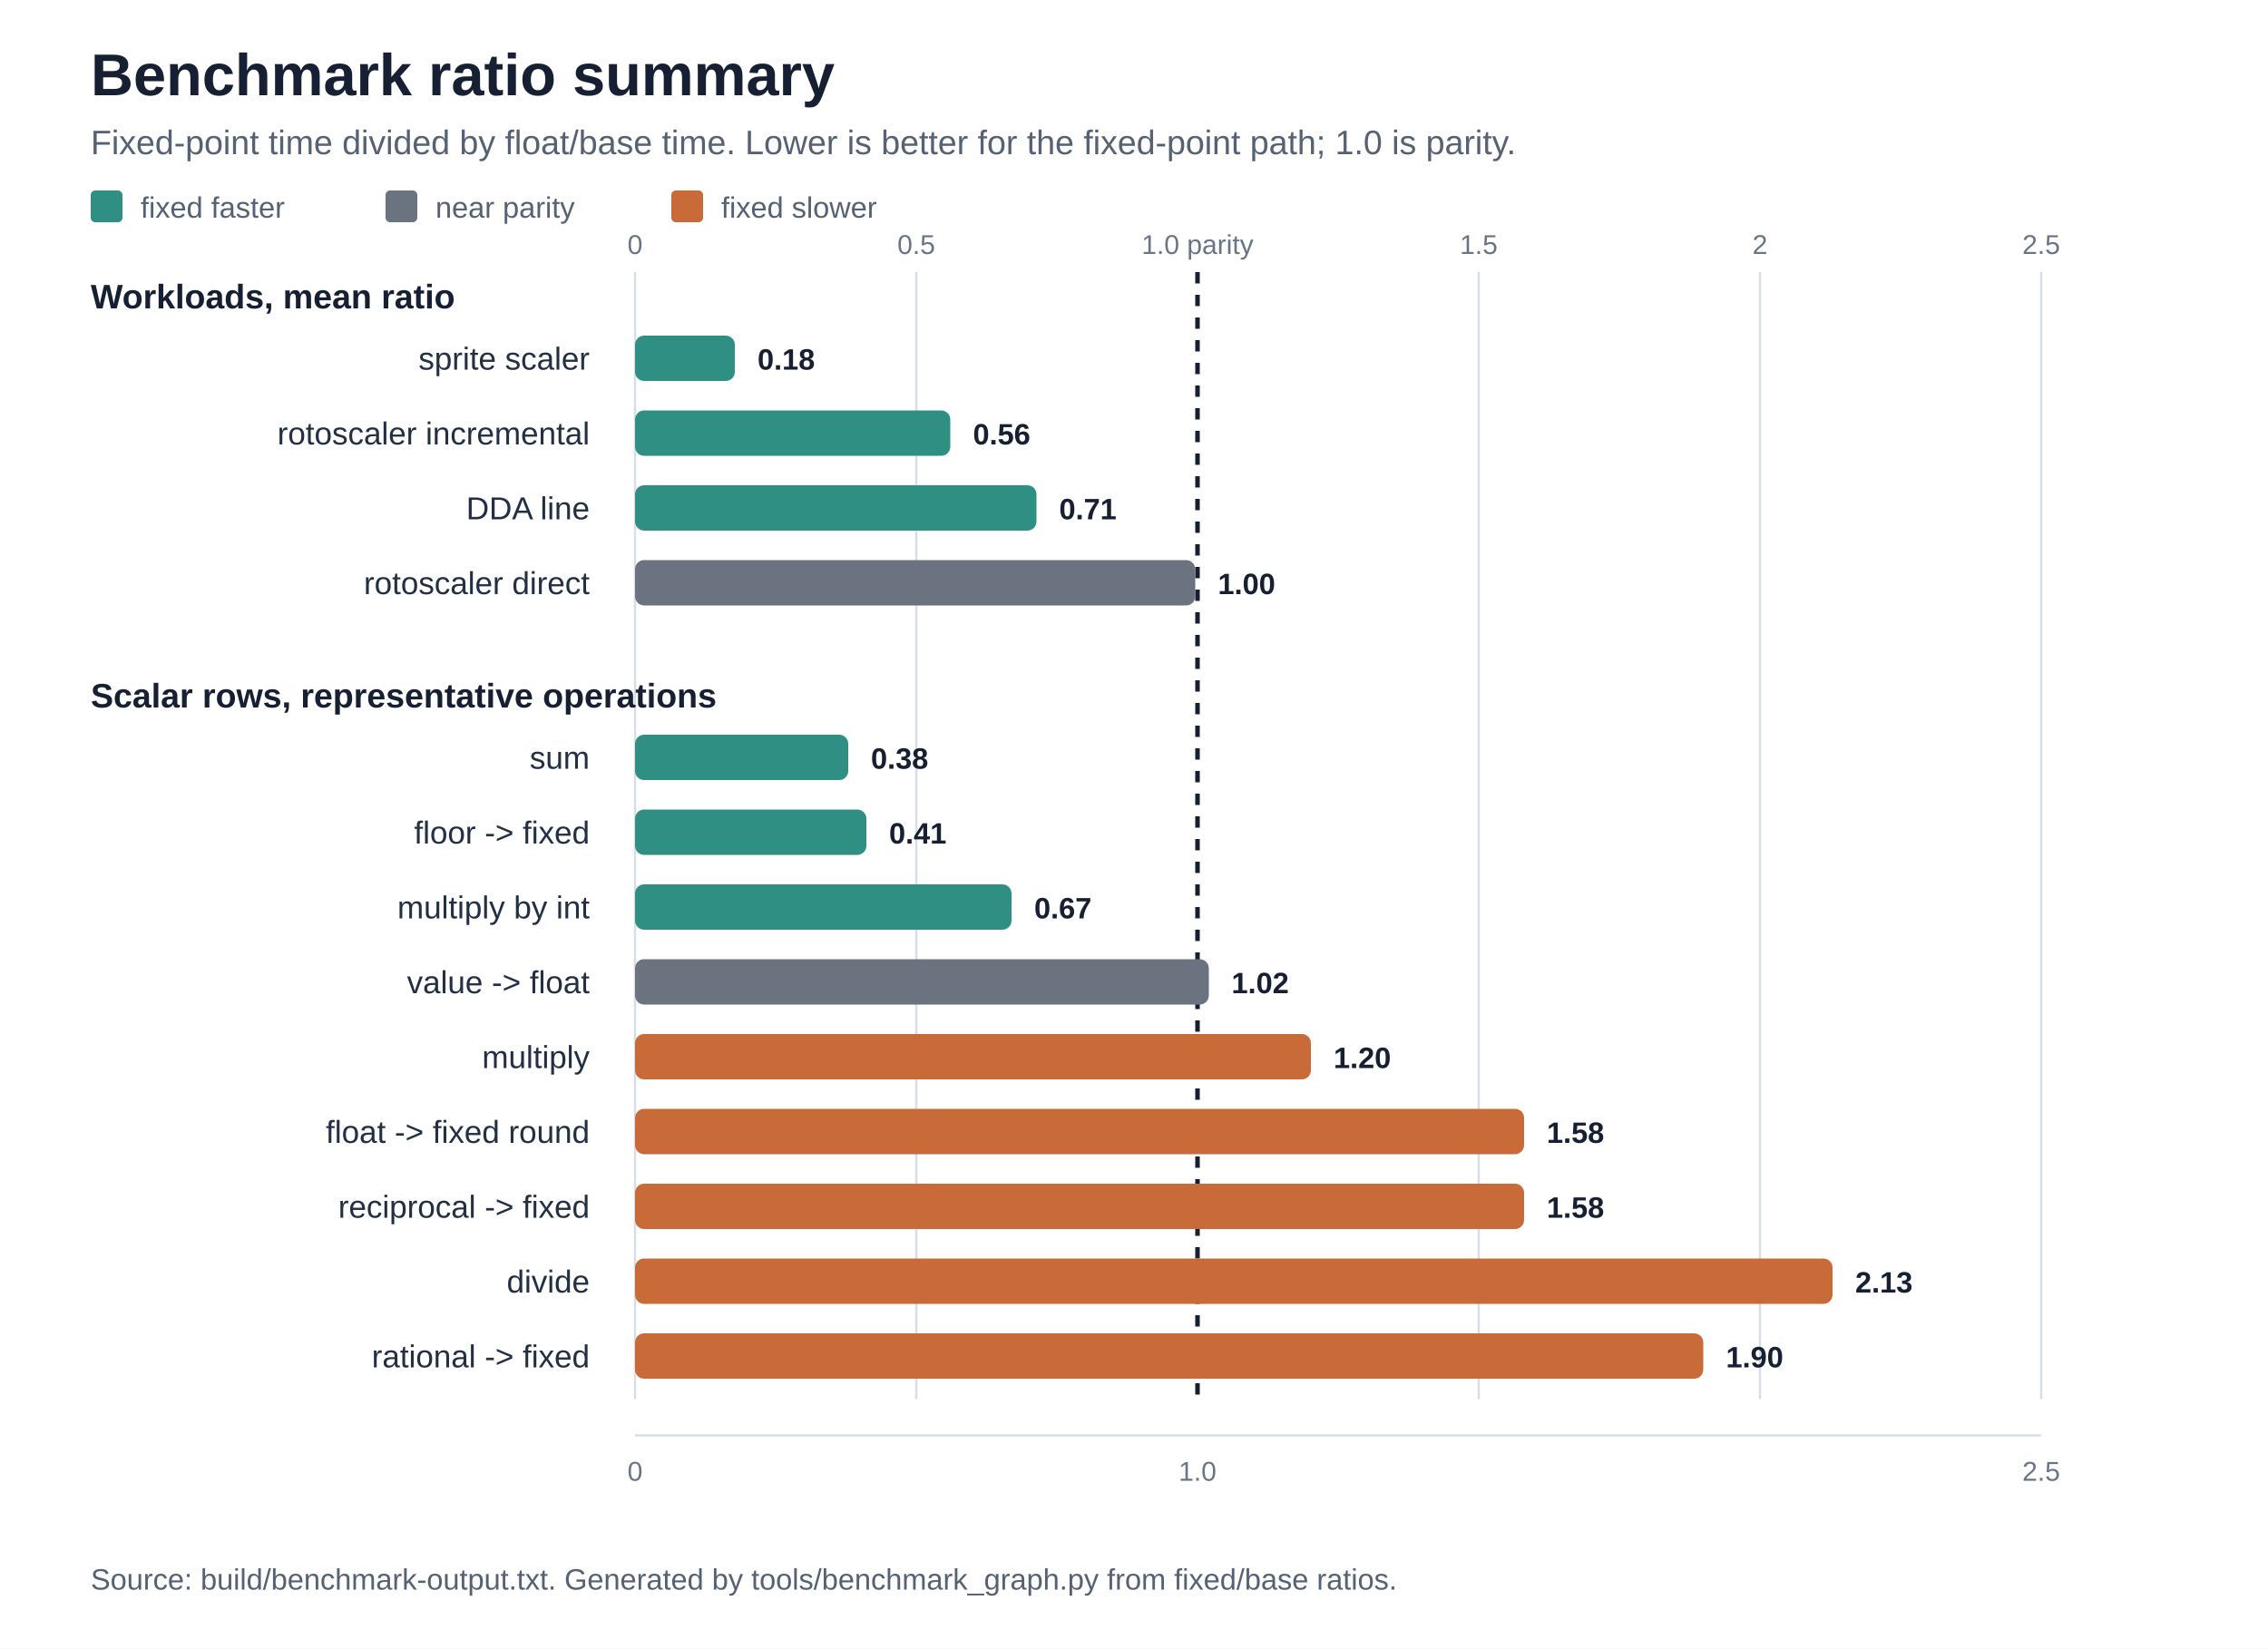
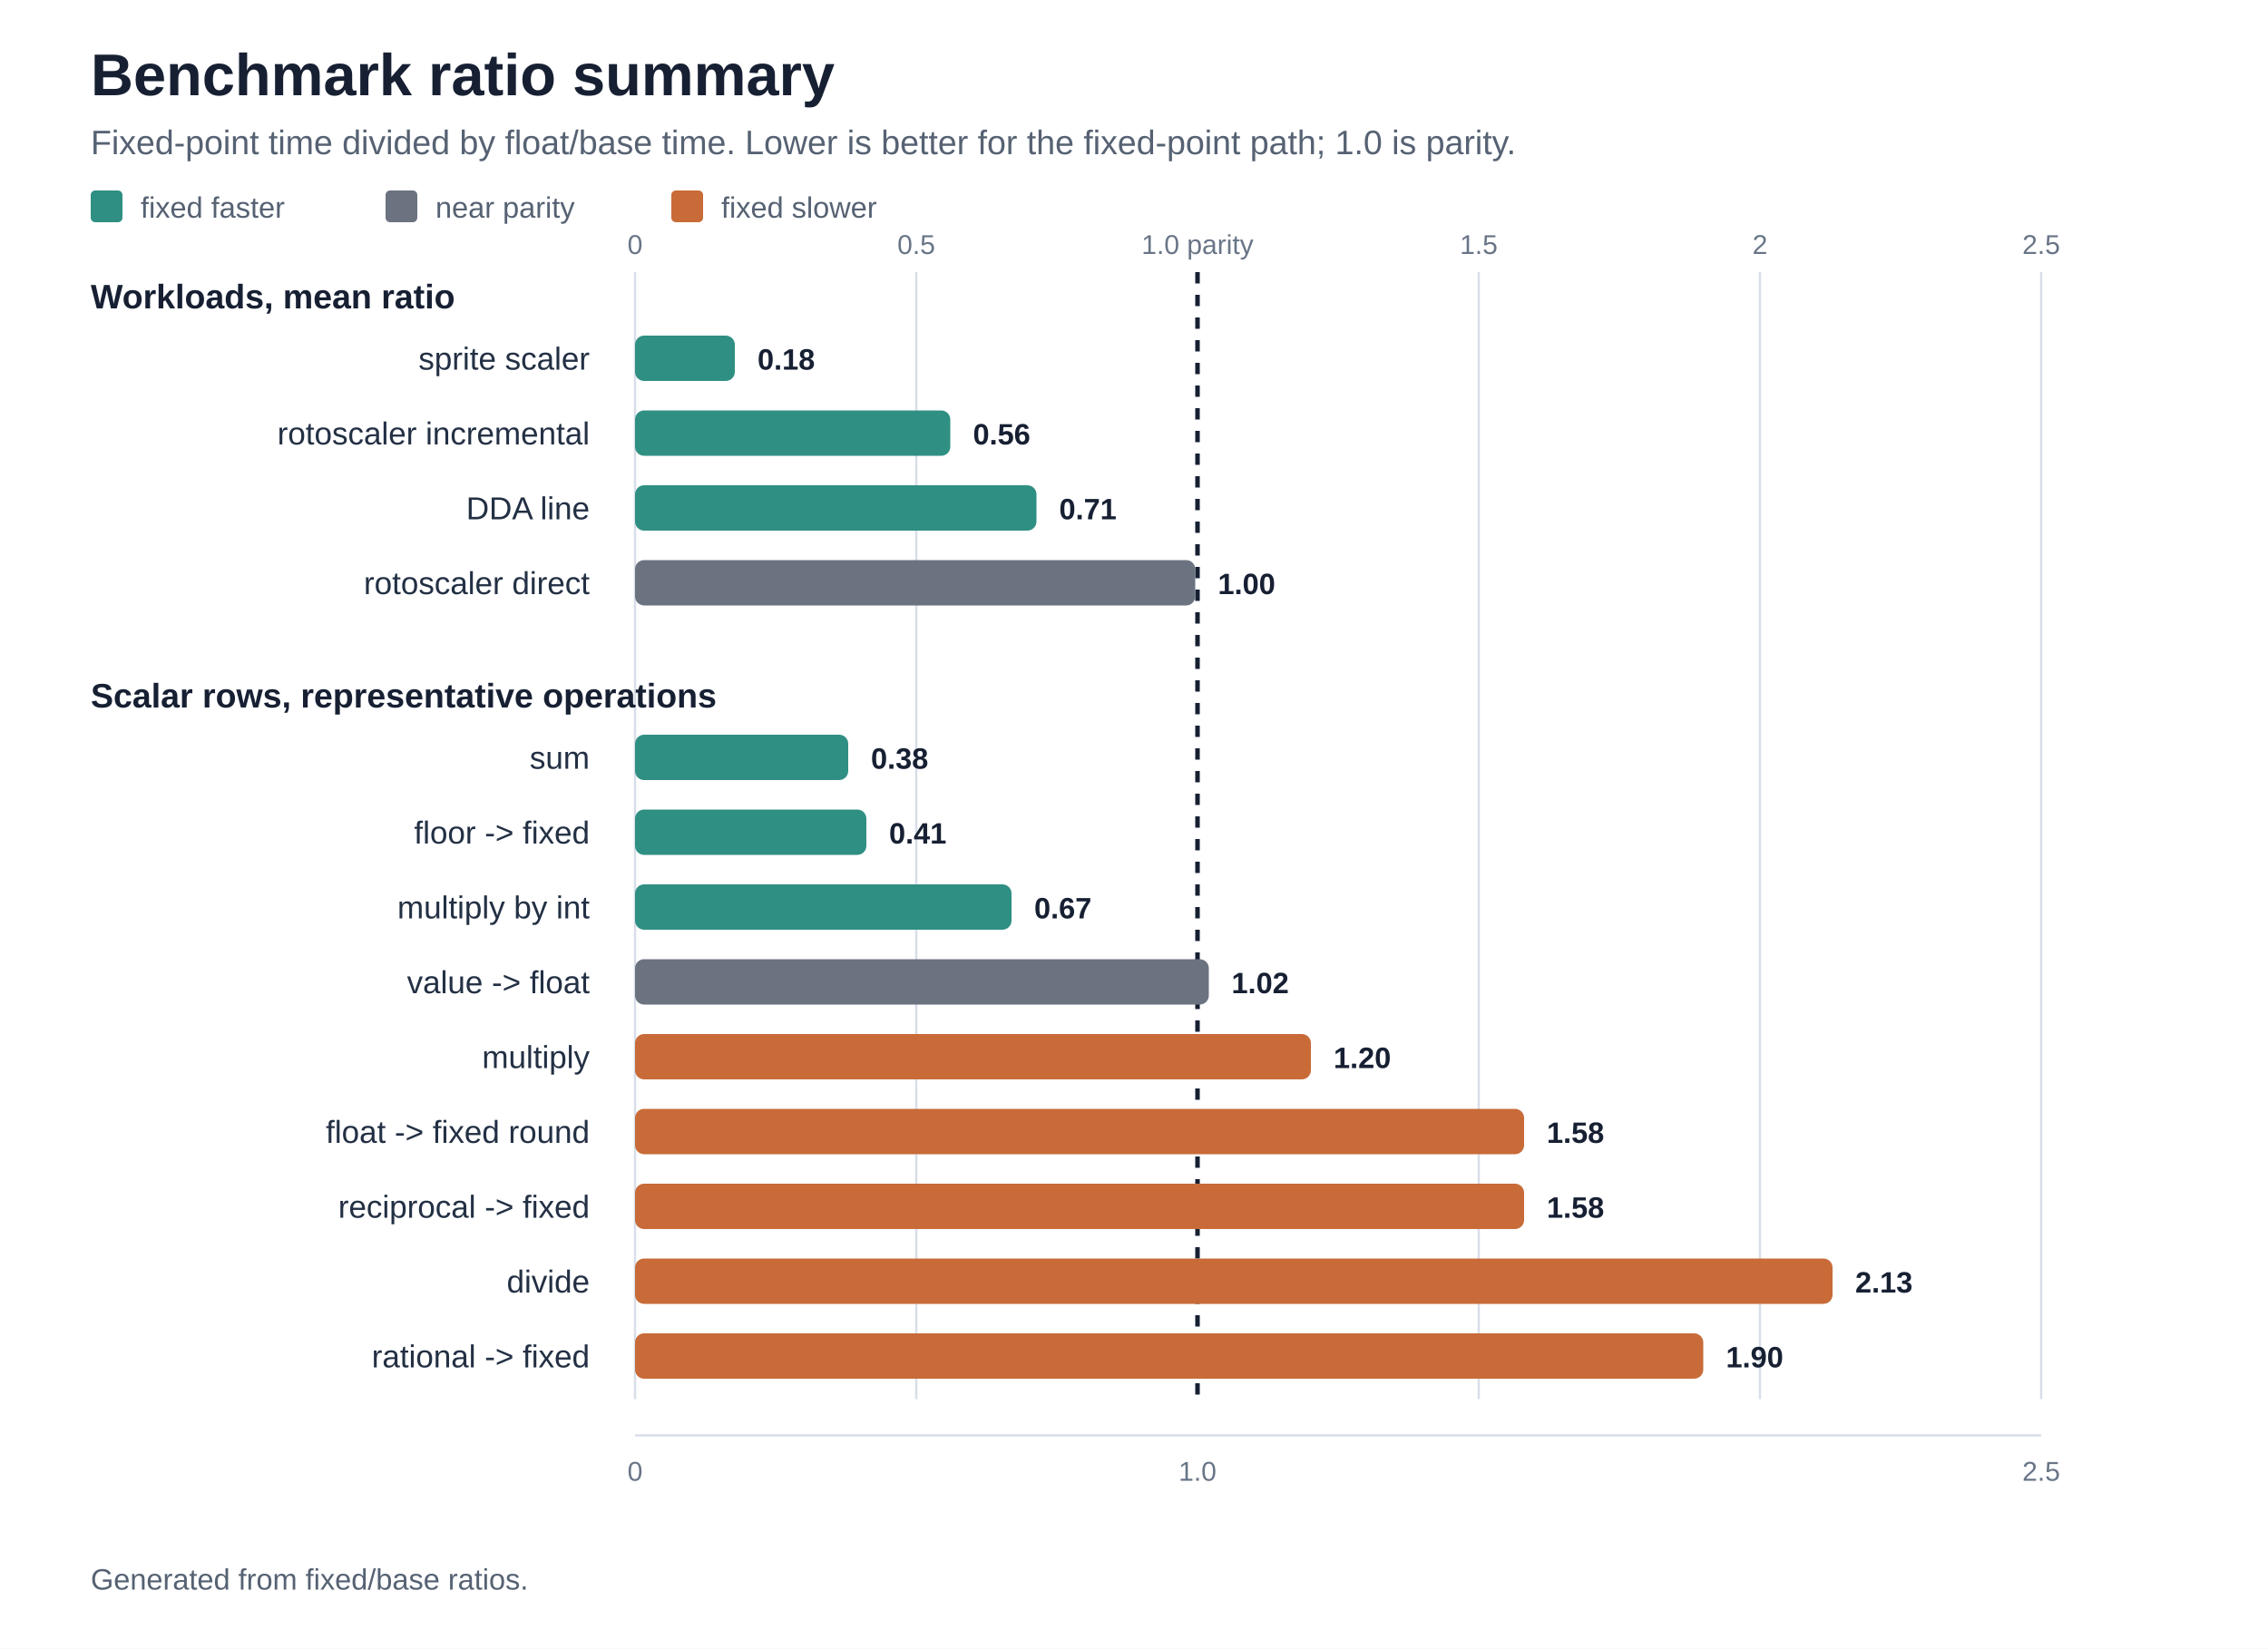
<svg xmlns="http://www.w3.org/2000/svg" width="1000" height="727" viewBox="0 0 1000 727" role="img" aria-labelledby="title desc">
  <style>
    .title { font: 700 26px Arial, Helvetica, sans-serif; fill: #172033; }
    .subtitle { font: 15px Arial, Helvetica, sans-serif; fill: #566273; }
    .axis { stroke: #d8dee8; stroke-width: 1; }
    .parity { stroke: #172033; stroke-width: 2; stroke-dasharray: 5 5; }
    .label { font: 14px Arial, Helvetica, sans-serif; fill: #233044; }
    .group { font: 700 15px Arial, Helvetica, sans-serif; fill: #172033; }
    .tick { font: 12px Arial, Helvetica, sans-serif; fill: #697587; }
    .value { font: 700 13px Arial, Helvetica, sans-serif; fill: #172033; }
    .note { font: 13px Arial, Helvetica, sans-serif; fill: #566273; }
    .faster { fill: #2f8f83; }
    .slower { fill: #c86b38; }
    .neutral { fill: #6b7280; }
  </style>
  <rect width="1000" height="727" fill="#ffffff" />
  <text x="40" y="42" class="title">Benchmark ratio summary</text>
  <text x="40" y="68" class="subtitle">Fixed-point time divided by float/base time. Lower is better for the fixed-point path; 1.0 is parity.</text>
  <rect x="40" y="84" width="14" height="14" rx="2" class="faster" />
  <text x="62" y="96" class="note">fixed faster</text>
  <rect x="170" y="84" width="14" height="14" rx="2" class="neutral" />
  <text x="192" y="96" class="note">near parity</text>
  <rect x="296" y="84" width="14" height="14" rx="2" class="slower" />
  <text x="318" y="96" class="note">fixed slower</text>
  <line x1="280" y1="120" x2="280" y2="617" class="axis" />
  <line x1="404" y1="120" x2="404" y2="617" class="axis" />
  <line x1="528" y1="120" x2="528" y2="617" class="parity" />
  <line x1="652" y1="120" x2="652" y2="617" class="axis" />
  <line x1="776" y1="120" x2="776" y2="617" class="axis" />
  <line x1="900" y1="120" x2="900" y2="617" class="axis" />
  <text x="280" y="112" text-anchor="middle" class="tick">0</text>
  <text x="404" y="112" text-anchor="middle" class="tick">0.5</text>
  <text x="528" y="112" text-anchor="middle" class="tick">1.0 parity</text>
  <text x="652" y="112" text-anchor="middle" class="tick">1.5</text>
  <text x="776" y="112" text-anchor="middle" class="tick">2</text>
  <text x="900" y="112" text-anchor="middle" class="tick">2.5</text>
  <text x="40" y="136" class="group">Workloads, mean ratio</text>
  <text x="260" y="163" text-anchor="end" class="label">sprite scaler</text>
  <rect x="280" y="148" width="44" height="20" rx="4" class="faster" />
  <text x="334" y="163" class="value">0.18</text>
  <text x="260" y="196" text-anchor="end" class="label">rotoscaler incremental</text>
  <rect x="280" y="181" width="139" height="20" rx="4" class="faster" />
  <text x="429" y="196" class="value">0.56</text>
  <text x="260" y="229" text-anchor="end" class="label">DDA line</text>
  <rect x="280" y="214" width="177" height="20" rx="4" class="faster" />
  <text x="467" y="229" class="value">0.71</text>
  <text x="260" y="262" text-anchor="end" class="label">rotoscaler direct</text>
  <rect x="280" y="247" width="247" height="20" rx="4" class="neutral" />
  <text x="537" y="262" class="value">1.00</text>
  <text x="40" y="312" class="group">Scalar rows, representative operations</text>
  <text x="260" y="339" text-anchor="end" class="label">sum</text>
  <rect x="280" y="324" width="94" height="20" rx="4" class="faster" />
  <text x="384" y="339" class="value">0.38</text>
  <text x="260" y="372" text-anchor="end" class="label">floor -&gt; fixed</text>
  <rect x="280" y="357" width="102" height="20" rx="4" class="faster" />
  <text x="392" y="372" class="value">0.41</text>
  <text x="260" y="405" text-anchor="end" class="label">multiply by int</text>
  <rect x="280" y="390" width="166" height="20" rx="4" class="faster" />
  <text x="456" y="405" class="value">0.67</text>
  <text x="260" y="438" text-anchor="end" class="label">value -&gt; float</text>
  <rect x="280" y="423" width="253" height="20" rx="4" class="neutral" />
  <text x="543" y="438" class="value">1.02</text>
  <text x="260" y="471" text-anchor="end" class="label">multiply</text>
  <rect x="280" y="456" width="298" height="20" rx="4" class="slower" />
  <text x="588" y="471" class="value">1.20</text>
  <text x="260" y="504" text-anchor="end" class="label">float -&gt; fixed round</text>
  <rect x="280" y="489" width="392" height="20" rx="4" class="slower" />
  <text x="682" y="504" class="value">1.58</text>
  <text x="260" y="537" text-anchor="end" class="label">reciprocal -&gt; fixed</text>
  <rect x="280" y="522" width="392" height="20" rx="4" class="slower" />
  <text x="682" y="537" class="value">1.58</text>
  <text x="260" y="570" text-anchor="end" class="label">divide</text>
  <rect x="280" y="555" width="528" height="20" rx="4" class="slower" />
  <text x="818" y="570" class="value">2.13</text>
  <text x="260" y="603" text-anchor="end" class="label">rational -&gt; fixed</text>
  <rect x="280" y="588" width="471" height="20" rx="4" class="slower" />
  <text x="761" y="603" class="value">1.90</text>
  <line x1="280" y1="633" x2="900" y2="633" class="axis" />
  <text x="280" y="653" text-anchor="middle" class="tick">0</text>
  <text x="528" y="653" text-anchor="middle" class="tick">1.0</text>
  <text x="900" y="653" text-anchor="middle" class="tick">2.5</text>
-   <text x="40" y="701" class="note">Source: build/benchmark-output.txt. Generated by tools/benchmark_graph.py from fixed/base ratios.</text>
+   <text x="40" y="701" class="note">Generated from fixed/base ratios.</text>
</svg>
